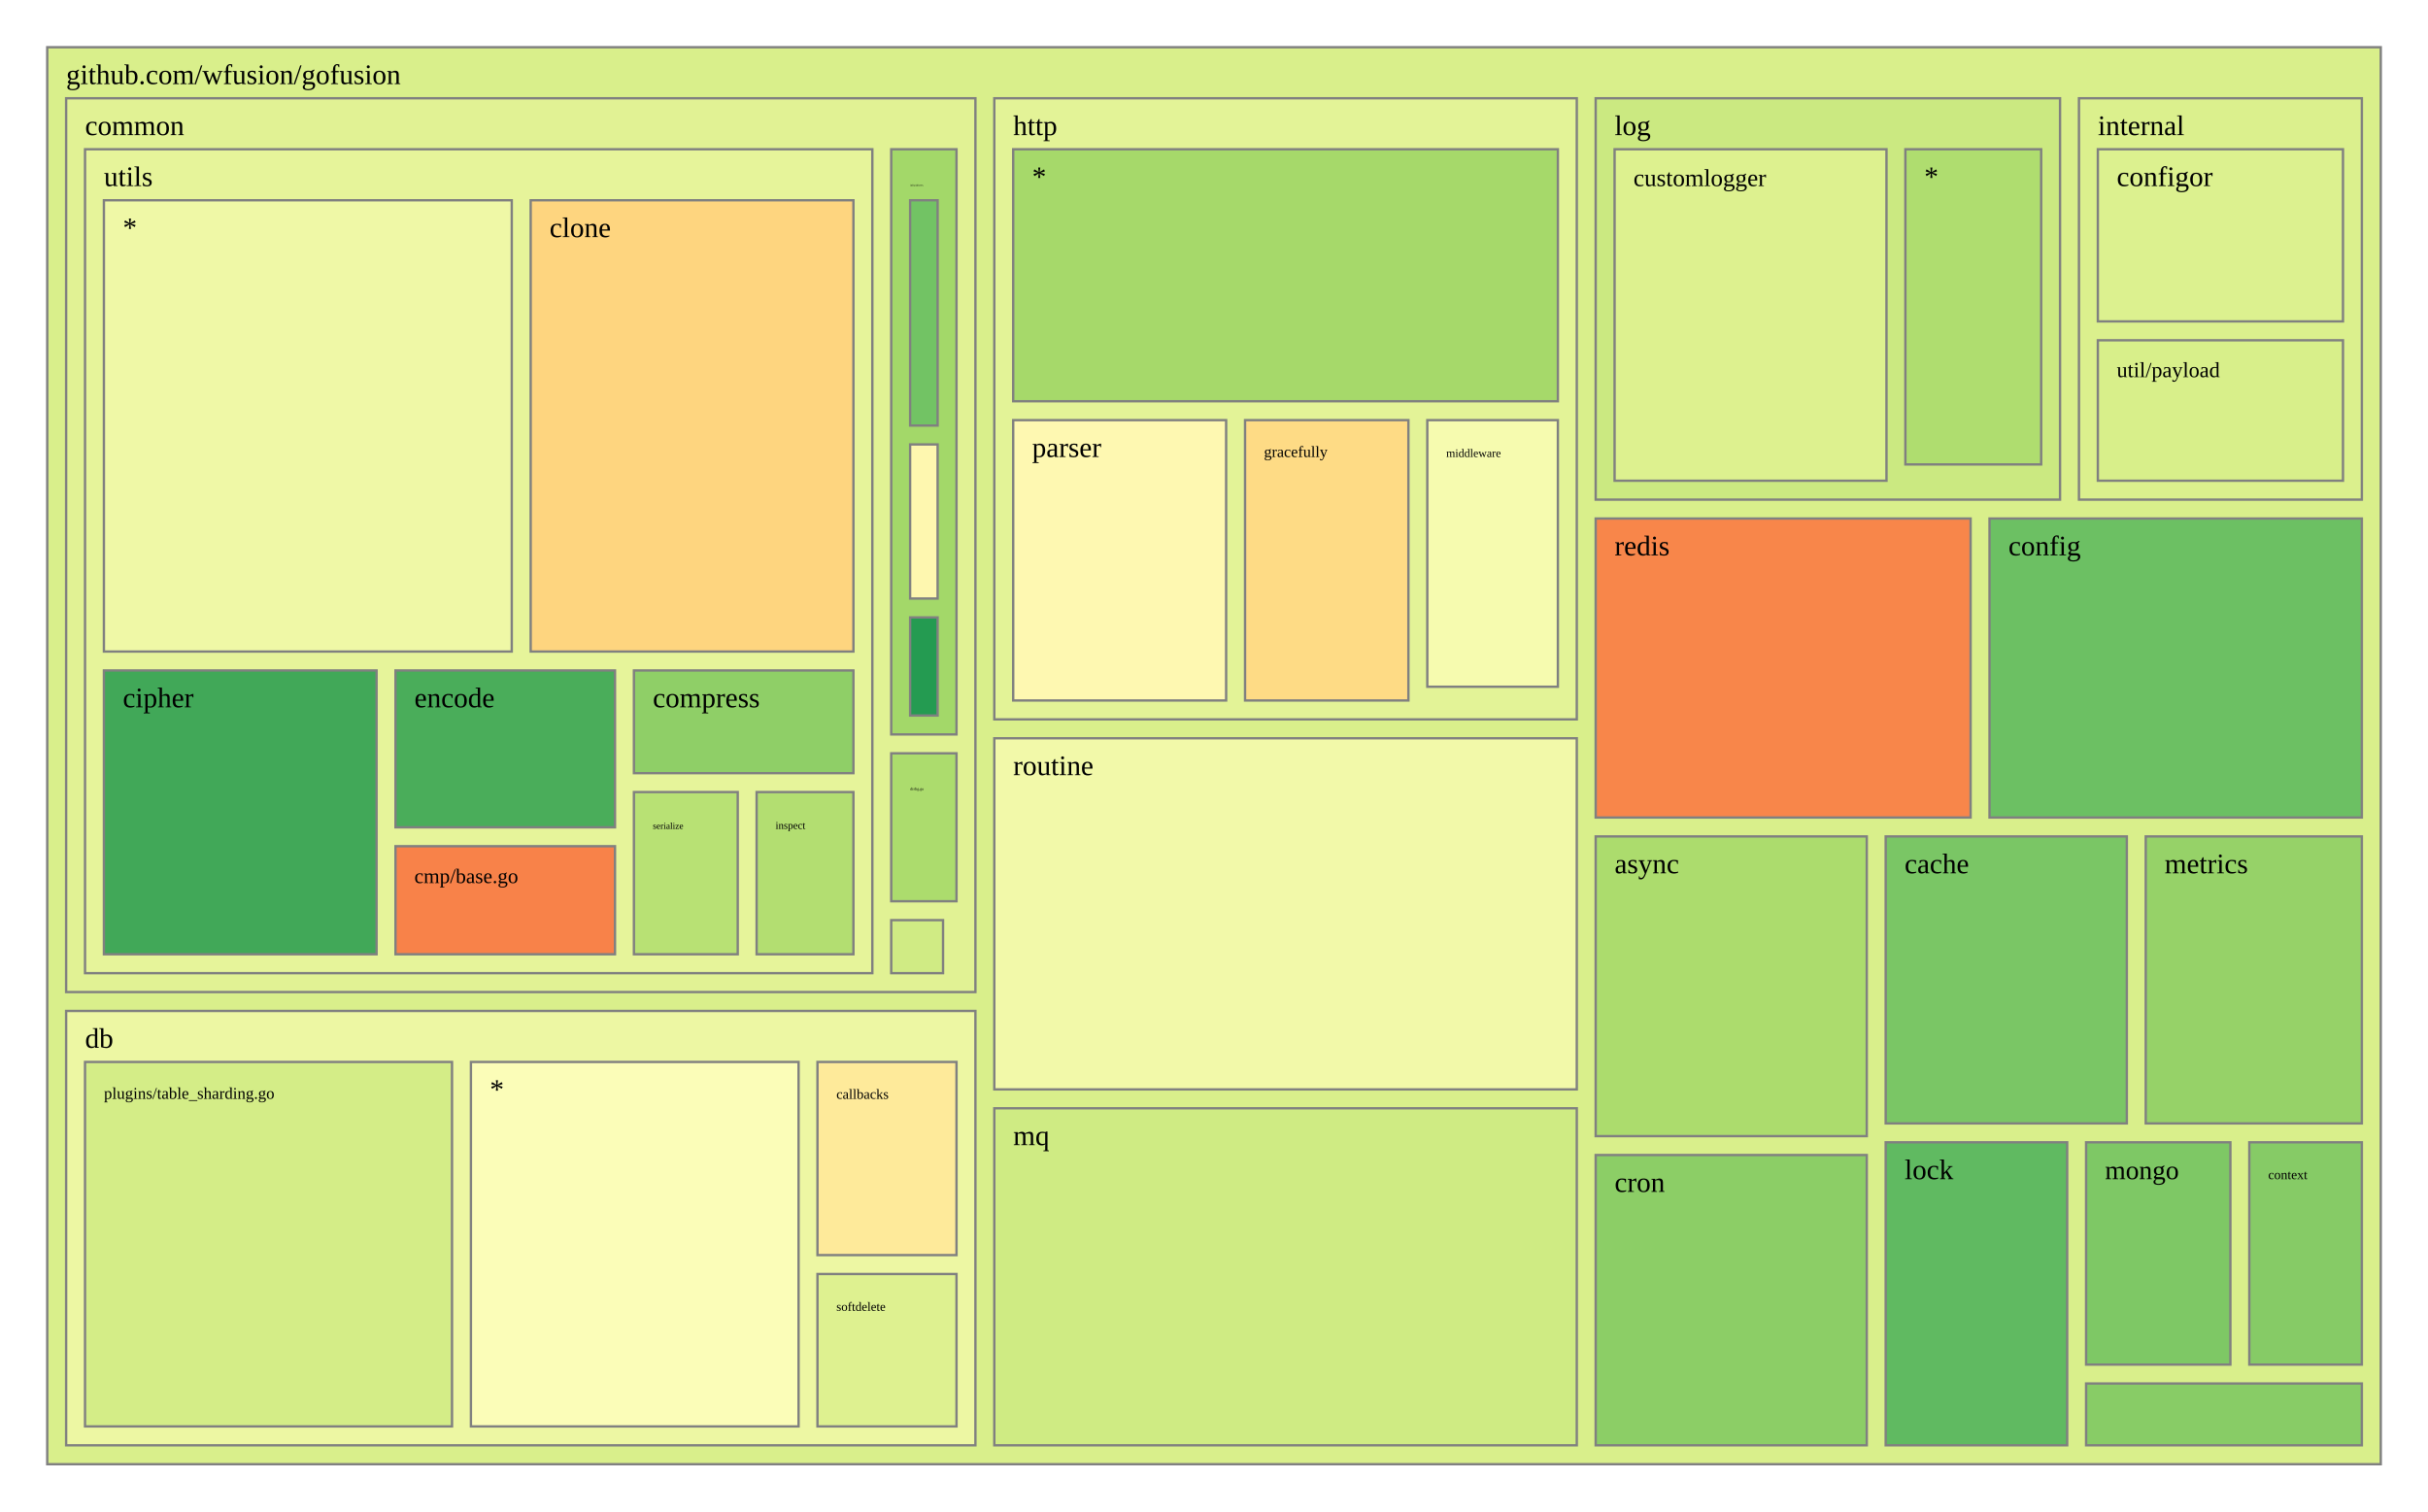
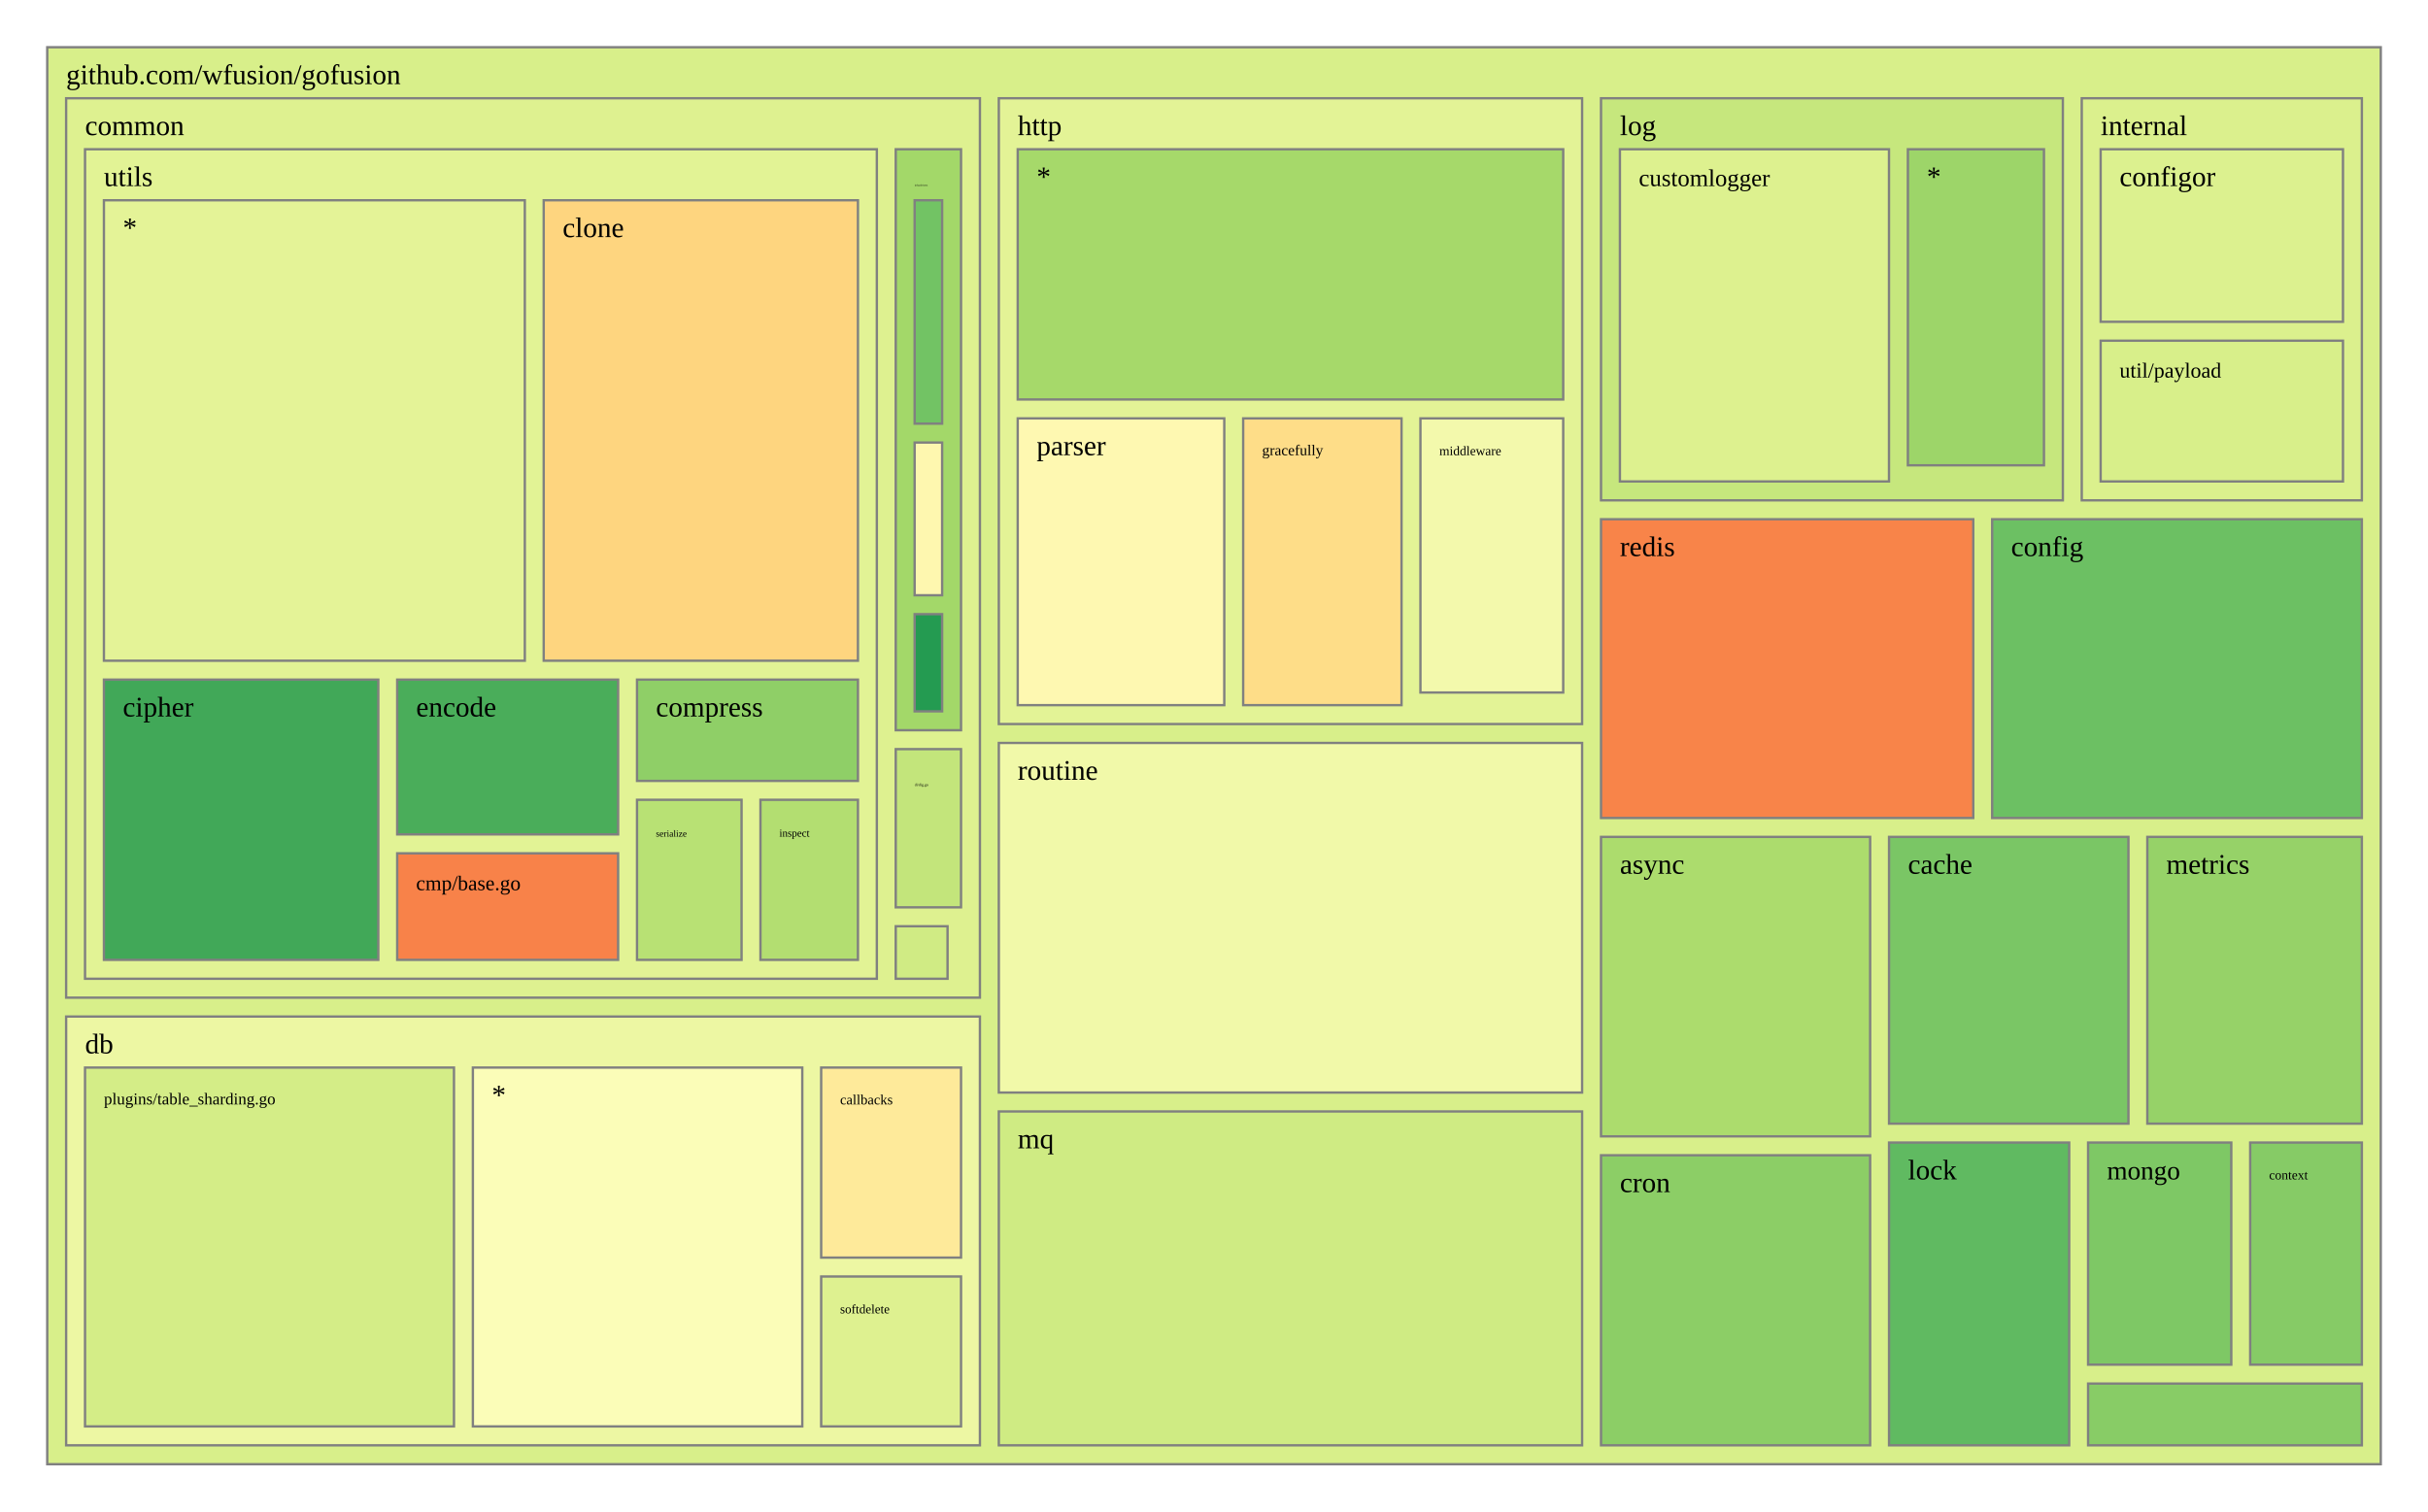
<svg xmlns="http://www.w3.org/2000/svg" viewBox="0 0 1028 640" style="background: white none repeat scroll 0% 0%;">
  <g>
-     <rect x="20" y="20" width="988" height="600" style="fill: rgba(217, 239, 139, 65535);opacity:1;fill-opacity:1;stroke:rgba(128,128,128,65535);stroke-width:1px;stroke-opacity:1;" />
+     <rect x="20" y="20" width="988" height="600" style="fill: rgba(216, 239, 138, 65535);opacity:1;fill-opacity:1;stroke:rgba(128,128,128,65535);stroke-width:1px;stroke-opacity:1;" />
    <text data-notex="1" text-anchor="start" transform="translate(28,35.6) scale(1)" style="font-family: Open Sans, verdana, arial, sans-serif !important; font-size: 12px; fill: rgb(0, 0, 0, 65535); fill-opacity: 1; white-space: pre;" data-math="N">github.com/wfusion/gofusion</text>
  </g>
  <g>
-     <rect x="675.6" y="354.169" width="114.783" height="126.911" style="fill: rgba(172, 220, 109, 65535);opacity:1;fill-opacity:1;stroke:rgba(128,128,128,65535);stroke-width:1px;stroke-opacity:1;" />
-     <text data-notex="1" text-anchor="start" transform="translate(683.5999,369.769) scale(1)" style="font-family: Open Sans, verdana, arial, sans-serif !important; font-size: 12px; fill: rgb(0, 0, 0, 65535); fill-opacity: 1; white-space: pre;" data-math="N">async</text>
+     <rect x="677.858" y="354.372" width="113.949" height="126.808" style="fill: rgba(172, 220, 109, 65535);opacity:1;fill-opacity:1;stroke:rgba(128,128,128,65535);stroke-width:1px;stroke-opacity:1;" />
+     <text data-notex="1" text-anchor="start" transform="translate(685.8576,369.9721) scale(1)" style="font-family: Open Sans, verdana, arial, sans-serif !important; font-size: 12px; fill: rgb(0, 0, 0, 65535); fill-opacity: 1; white-space: pre;" data-math="N">async</text>
  </g>
  <g>
-     <rect x="798.383" y="354.169" width="102.106" height="121.525" style="fill: rgba(122, 198, 101, 65535);opacity:1;fill-opacity:1;stroke:rgba(128,128,128,65535);stroke-width:1px;stroke-opacity:1;" />
-     <text data-notex="1" text-anchor="start" transform="translate(806.3833,369.769) scale(1)" style="font-family: Open Sans, verdana, arial, sans-serif !important; font-size: 12px; fill: rgb(0, 0, 0, 65535); fill-opacity: 1; white-space: pre;" data-math="N">cache</text>
+     <rect x="799.807" y="354.372" width="101.358" height="121.426" style="fill: rgba(122, 198, 101, 65535);opacity:1;fill-opacity:1;stroke:rgba(128,128,128,65535);stroke-width:1px;stroke-opacity:1;" />
+     <text data-notex="1" text-anchor="start" transform="translate(807.807,369.9721) scale(1)" style="font-family: Open Sans, verdana, arial, sans-serif !important; font-size: 12px; fill: rgb(0, 0, 0, 65535); fill-opacity: 1; white-space: pre;" data-math="N">cache</text>
  </g>
  <g>
-     <rect x="28" y="41.6" width="384.983" height="378.473" style="fill: rgba(225, 242, 148, 65535);opacity:1;fill-opacity:1;stroke:rgba(128,128,128,65535);stroke-width:1px;stroke-opacity:1;" />
+     <rect x="28" y="41.6" width="386.893" height="380.843" style="fill: rgba(222, 241, 144, 65535);opacity:1;fill-opacity:1;stroke:rgba(128,128,128,65535);stroke-width:1px;stroke-opacity:1;" />
    <text data-notex="1" text-anchor="start" transform="translate(36,57.2) scale(1)" style="font-family: Open Sans, verdana, arial, sans-serif !important; font-size: 12px; fill: rgb(0, 0, 0, 65535); fill-opacity: 1; white-space: pre;" data-math="N">common</text>
  </g>
  <g>
-     <rect x="842.346" y="219.558" width="157.654" height="126.611" style="fill: rgba(108, 192, 99, 65535);opacity:1;fill-opacity:1;stroke:rgba(128,128,128,65535);stroke-width:1px;stroke-opacity:1;" />
-     <text data-notex="1" text-anchor="start" transform="translate(850.346,235.1579) scale(1)" style="font-family: Open Sans, verdana, arial, sans-serif !important; font-size: 12px; fill: rgb(0, 0, 0, 65535); fill-opacity: 1; white-space: pre;" data-math="N">config</text>
+     <rect x="843.471" y="219.864" width="156.529" height="126.508" style="fill: rgba(108, 192, 99, 65535);opacity:1;fill-opacity:1;stroke:rgba(128,128,128,65535);stroke-width:1px;stroke-opacity:1;" />
+     <text data-notex="1" text-anchor="start" transform="translate(851.4712,235.4639) scale(1)" style="font-family: Open Sans, verdana, arial, sans-serif !important; font-size: 12px; fill: rgb(0, 0, 0, 65535); fill-opacity: 1; white-space: pre;" data-math="N">config</text>
  </g>
  <g>
-     <rect x="952.336" y="483.694" width="47.664" height="94.131" style="fill: rgba(134, 203, 102, 65535);opacity:1;fill-opacity:1;stroke:rgba(128,128,128,65535);stroke-width:1px;stroke-opacity:1;" />
-     <text data-notex="1" text-anchor="start" transform="translate(960.3364,499.2944) scale(0.471185)" style="font-family: Open Sans, verdana, arial, sans-serif !important; font-size: 12px; fill: rgb(0, 0, 0, 65535); fill-opacity: 1; white-space: pre;" data-math="N">context</text>
+     <rect x="952.714" y="483.799" width="47.286" height="94.053" style="fill: rgba(134, 203, 102, 65535);opacity:1;fill-opacity:1;stroke:rgba(128,128,128,65535);stroke-width:1px;stroke-opacity:1;" />
+     <text data-notex="1" text-anchor="start" transform="translate(960.7144,499.3985) scale(0.465559)" style="font-family: Open Sans, verdana, arial, sans-serif !important; font-size: 12px; fill: rgb(0, 0, 0, 65535); fill-opacity: 1; white-space: pre;" data-math="N">context</text>
  </g>
  <g>
-     <rect x="675.6" y="489.08" width="114.783" height="122.92" style="fill: rgba(140, 206, 102, 65535);opacity:1;fill-opacity:1;stroke:rgba(128,128,128,65535);stroke-width:1px;stroke-opacity:1;" />
-     <text data-notex="1" text-anchor="start" transform="translate(683.5999,504.6802) scale(1)" style="font-family: Open Sans, verdana, arial, sans-serif !important; font-size: 12px; fill: rgb(0, 0, 0, 65535); fill-opacity: 1; white-space: pre;" data-math="N">cron</text>
+     <rect x="677.858" y="489.18" width="113.949" height="122.82" style="fill: rgba(140, 206, 102, 65535);opacity:1;fill-opacity:1;stroke:rgba(128,128,128,65535);stroke-width:1px;stroke-opacity:1;" />
+     <text data-notex="1" text-anchor="start" transform="translate(685.8576,504.7802) scale(1)" style="font-family: Open Sans, verdana, arial, sans-serif !important; font-size: 12px; fill: rgb(0, 0, 0, 65535); fill-opacity: 1; white-space: pre;" data-math="N">cron</text>
  </g>
  <g>
-     <rect x="28" y="428.073" width="384.983" height="183.927" style="fill: rgba(237, 247, 163, 65535);opacity:1;fill-opacity:1;stroke:rgba(128,128,128,65535);stroke-width:1px;stroke-opacity:1;" />
-     <text data-notex="1" text-anchor="start" transform="translate(36,443.673) scale(1)" style="font-family: Open Sans, verdana, arial, sans-serif !important; font-size: 12px; fill: rgb(0, 0, 0, 65535); fill-opacity: 1; white-space: pre;" data-math="N">db</text>
+     <rect x="28" y="430.443" width="386.893" height="181.557" style="fill: rgba(237, 247, 163, 65535);opacity:1;fill-opacity:1;stroke:rgba(128,128,128,65535);stroke-width:1px;stroke-opacity:1;" />
+     <text data-notex="1" text-anchor="start" transform="translate(36,446.0434) scale(1)" style="font-family: Open Sans, verdana, arial, sans-serif !important; font-size: 12px; fill: rgb(0, 0, 0, 65535); fill-opacity: 1; white-space: pre;" data-math="N">db</text>
  </g>
  <g>
-     <rect x="420.983" y="41.6" width="246.617" height="263.011" style="fill: rgba(227, 243, 151, 65535);opacity:1;fill-opacity:1;stroke:rgba(128,128,128,65535);stroke-width:1px;stroke-opacity:1;" />
-     <text data-notex="1" text-anchor="start" transform="translate(428.9829,57.2) scale(1)" style="font-family: Open Sans, verdana, arial, sans-serif !important; font-size: 12px; fill: rgb(0, 0, 0, 65535); fill-opacity: 1; white-space: pre;" data-math="N">http</text>
+     <rect x="422.893" y="41.6" width="246.965" height="264.985" style="fill: rgba(227, 243, 150, 65535);opacity:1;fill-opacity:1;stroke:rgba(128,128,128,65535);stroke-width:1px;stroke-opacity:1;" />
+     <text data-notex="1" text-anchor="start" transform="translate(430.8927,57.2) scale(1)" style="font-family: Open Sans, verdana, arial, sans-serif !important; font-size: 12px; fill: rgb(0, 0, 0, 65535); fill-opacity: 1; white-space: pre;" data-math="N">http</text>
  </g>
  <g>
-     <rect x="883.237" y="585.825" width="116.763" height="26.175" style="fill: rgba(136, 204, 102, 65535);opacity:1;fill-opacity:1;stroke:rgba(128,128,128,65535);stroke-width:1px;stroke-opacity:1;" />
+     <rect x="884.084" y="585.852" width="115.916" height="26.148" style="fill: rgba(136, 204, 102, 65535);opacity:1;fill-opacity:1;stroke:rgba(128,128,128,65535);stroke-width:1px;stroke-opacity:1;" />
  </g>
  <g>
-     <rect x="880.217" y="41.6" width="119.783" height="169.958" style="fill: rgba(219, 240, 141, 65535);opacity:1;fill-opacity:1;stroke:rgba(128,128,128,65535);stroke-width:1px;stroke-opacity:1;" />
-     <text data-notex="1" text-anchor="start" transform="translate(888.2173,57.2) scale(1)" style="font-family: Open Sans, verdana, arial, sans-serif !important; font-size: 12px; fill: rgb(0, 0, 0, 65535); fill-opacity: 1; white-space: pre;" data-math="N">internal</text>
+     <rect x="881.4" y="41.6" width="118.6" height="170.264" style="fill: rgba(219, 240, 141, 65535);opacity:1;fill-opacity:1;stroke:rgba(128,128,128,65535);stroke-width:1px;stroke-opacity:1;" />
+     <text data-notex="1" text-anchor="start" transform="translate(889.3999,57.2) scale(1)" style="font-family: Open Sans, verdana, arial, sans-serif !important; font-size: 12px; fill: rgb(0, 0, 0, 65535); fill-opacity: 1; white-space: pre;" data-math="N">internal</text>
  </g>
  <g>
-     <rect x="798.383" y="483.694" width="76.853" height="128.306" style="fill: rgba(96, 186, 97, 65535);opacity:1;fill-opacity:1;stroke:rgba(128,128,128,65535);stroke-width:1px;stroke-opacity:1;" />
-     <text data-notex="1" text-anchor="start" transform="translate(806.3833,499.2944) scale(1)" style="font-family: Open Sans, verdana, arial, sans-serif !important; font-size: 12px; fill: rgb(0, 0, 0, 65535); fill-opacity: 1; white-space: pre;" data-math="N">lock</text>
+     <rect x="799.807" y="483.799" width="76.277" height="128.201" style="fill: rgba(96, 186, 97, 65535);opacity:1;fill-opacity:1;stroke:rgba(128,128,128,65535);stroke-width:1px;stroke-opacity:1;" />
+     <text data-notex="1" text-anchor="start" transform="translate(807.807,499.3985) scale(1)" style="font-family: Open Sans, verdana, arial, sans-serif !important; font-size: 12px; fill: rgb(0, 0, 0, 65535); fill-opacity: 1; white-space: pre;" data-math="N">lock</text>
  </g>
  <g>
-     <rect x="675.6" y="41.6" width="196.617" height="169.958" style="fill: rgba(203, 233, 129, 65535);opacity:1;fill-opacity:1;stroke:rgba(128,128,128,65535);stroke-width:1px;stroke-opacity:1;" />
-     <text data-notex="1" text-anchor="start" transform="translate(683.5999,57.2) scale(1)" style="font-family: Open Sans, verdana, arial, sans-serif !important; font-size: 12px; fill: rgb(0, 0, 0, 65535); fill-opacity: 1; white-space: pre;" data-math="N">log</text>
+     <rect x="677.858" y="41.6" width="195.542" height="170.264" style="fill: rgba(198, 231, 125, 65535);opacity:1;fill-opacity:1;stroke:rgba(128,128,128,65535);stroke-width:1px;stroke-opacity:1;" />
+     <text data-notex="1" text-anchor="start" transform="translate(685.8576,57.2) scale(1)" style="font-family: Open Sans, verdana, arial, sans-serif !important; font-size: 12px; fill: rgb(0, 0, 0, 65535); fill-opacity: 1; white-space: pre;" data-math="N">log</text>
  </g>
  <g>
-     <rect x="908.489" y="354.169" width="91.511" height="121.525" style="fill: rgba(150, 210, 104, 65535);opacity:1;fill-opacity:1;stroke:rgba(128,128,128,65535);stroke-width:1px;stroke-opacity:1;" />
-     <text data-notex="1" text-anchor="start" transform="translate(916.4888,369.769) scale(1)" style="font-family: Open Sans, verdana, arial, sans-serif !important; font-size: 12px; fill: rgb(0, 0, 0, 65535); fill-opacity: 1; white-space: pre;" data-math="N">metrics</text>
+     <rect x="909.165" y="354.372" width="90.835" height="121.426" style="fill: rgba(150, 210, 104, 65535);opacity:1;fill-opacity:1;stroke:rgba(128,128,128,65535);stroke-width:1px;stroke-opacity:1;" />
+     <text data-notex="1" text-anchor="start" transform="translate(917.1647,369.9721) scale(1)" style="font-family: Open Sans, verdana, arial, sans-serif !important; font-size: 12px; fill: rgb(0, 0, 0, 65535); fill-opacity: 1; white-space: pre;" data-math="N">metrics</text>
  </g>
  <g>
-     <rect x="883.237" y="483.694" width="61.1" height="94.131" style="fill: rgba(126, 200, 101, 65535);opacity:1;fill-opacity:1;stroke:rgba(128,128,128,65535);stroke-width:1px;stroke-opacity:1;" />
-     <text data-notex="1" text-anchor="start" transform="translate(891.2367,499.2944) scale(0.939577)" style="font-family: Open Sans, verdana, arial, sans-serif !important; font-size: 12px; fill: rgb(0, 0, 0, 65535); fill-opacity: 1; white-space: pre;" data-math="N">mongo</text>
+     <rect x="884.084" y="483.799" width="60.63" height="94.053" style="fill: rgba(126, 200, 101, 65535);opacity:1;fill-opacity:1;stroke:rgba(128,128,128,65535);stroke-width:1px;stroke-opacity:1;" />
+     <text data-notex="1" text-anchor="start" transform="translate(892.0841,499.3985) scale(0.929799)" style="font-family: Open Sans, verdana, arial, sans-serif !important; font-size: 12px; fill: rgb(0, 0, 0, 65535); fill-opacity: 1; white-space: pre;" data-math="N">mongo</text>
  </g>
  <g>
-     <rect x="420.983" y="469.289" width="246.617" height="142.711" style="fill: rgba(207, 235, 131, 65535);opacity:1;fill-opacity:1;stroke:rgba(128,128,128,65535);stroke-width:1px;stroke-opacity:1;" />
-     <text data-notex="1" text-anchor="start" transform="translate(428.9829,484.8888) scale(1)" style="font-family: Open Sans, verdana, arial, sans-serif !important; font-size: 12px; fill: rgb(0, 0, 0, 65535); fill-opacity: 1; white-space: pre;" data-math="N">mq</text>
+     <rect x="422.893" y="470.631" width="246.965" height="141.369" style="fill: rgba(207, 235, 131, 65535);opacity:1;fill-opacity:1;stroke:rgba(128,128,128,65535);stroke-width:1px;stroke-opacity:1;" />
+     <text data-notex="1" text-anchor="start" transform="translate(430.8927,486.2309) scale(1)" style="font-family: Open Sans, verdana, arial, sans-serif !important; font-size: 12px; fill: rgb(0, 0, 0, 65535); fill-opacity: 1; white-space: pre;" data-math="N">mq</text>
  </g>
  <g>
-     <rect x="675.6" y="219.558" width="158.746" height="126.611" style="fill: rgba(248, 134, 74, 65535);opacity:1;fill-opacity:1;stroke:rgba(128,128,128,65535);stroke-width:1px;stroke-opacity:1;" />
-     <text data-notex="1" text-anchor="start" transform="translate(683.5999,235.1579) scale(1)" style="font-family: Open Sans, verdana, arial, sans-serif !important; font-size: 12px; fill: rgb(0, 0, 0, 65535); fill-opacity: 1; white-space: pre;" data-math="N">redis</text>
+     <rect x="677.858" y="219.864" width="157.614" height="126.508" style="fill: rgba(248, 132, 73, 65535);opacity:1;fill-opacity:1;stroke:rgba(128,128,128,65535);stroke-width:1px;stroke-opacity:1;" />
+     <text data-notex="1" text-anchor="start" transform="translate(685.8576,235.4639) scale(1)" style="font-family: Open Sans, verdana, arial, sans-serif !important; font-size: 12px; fill: rgb(0, 0, 0, 65535); fill-opacity: 1; white-space: pre;" data-math="N">redis</text>
  </g>
  <g>
-     <rect x="420.983" y="312.611" width="246.617" height="148.678" style="fill: rgba(242, 249, 169, 65535);opacity:1;fill-opacity:1;stroke:rgba(128,128,128,65535);stroke-width:1px;stroke-opacity:1;" />
-     <text data-notex="1" text-anchor="start" transform="translate(428.9829,328.2107) scale(1)" style="font-family: Open Sans, verdana, arial, sans-serif !important; font-size: 12px; fill: rgb(0, 0, 0, 65535); fill-opacity: 1; white-space: pre;" data-math="N">routine</text>
+     <rect x="422.893" y="314.585" width="246.965" height="148.046" style="fill: rgba(241, 249, 169, 65535);opacity:1;fill-opacity:1;stroke:rgba(128,128,128,65535);stroke-width:1px;stroke-opacity:1;" />
+     <text data-notex="1" text-anchor="start" transform="translate(430.8927,330.185) scale(1)" style="font-family: Open Sans, verdana, arial, sans-serif !important; font-size: 12px; fill: rgb(0, 0, 0, 65535); fill-opacity: 1; white-space: pre;" data-math="N">routine</text>
  </g>
  <g>
-     <rect x="377.34" y="318.979" width="27.642" height="62.644" style="fill: rgba(172, 220, 109, 65535);opacity:1;fill-opacity:1;stroke:rgba(128,128,128,65535);stroke-width:1px;stroke-opacity:1;" />
-     <text data-notex="1" text-anchor="start" transform="translate(385.3404,334.5793) scale(0.134751)" style="font-family: Open Sans, verdana, arial, sans-serif !important; font-size: 12px; fill: rgb(0, 0, 0, 65535); fill-opacity: 1; white-space: pre;" data-math="N">di/dig.go</text>
+     <rect x="379.248" y="317.211" width="27.645" height="66.994" style="fill: rgba(195, 229, 123, 65535);opacity:1;fill-opacity:1;stroke:rgba(128,128,128,65535);stroke-width:1px;stroke-opacity:1;" />
+     <text data-notex="1" text-anchor="start" transform="translate(387.2478,332.8105) scale(0.13478)" style="font-family: Open Sans, verdana, arial, sans-serif !important; font-size: 12px; fill: rgb(0, 0, 0, 65535); fill-opacity: 1; white-space: pre;" data-math="N">di/dig.go</text>
  </g>
  <g>
-     <rect x="377.34" y="389.623" width="21.94" height="22.45" style="fill: rgba(208, 235, 132, 65535);opacity:1;fill-opacity:1;stroke:rgba(128,128,128,65535);stroke-width:1px;stroke-opacity:1;" />
+     <rect x="379.248" y="392.204" width="21.942" height="22.239" style="fill: rgba(208, 235, 132, 65535);opacity:1;fill-opacity:1;stroke:rgba(128,128,128,65535);stroke-width:1px;stroke-opacity:1;" />
  </g>
  <g>
-     <rect x="377.34" y="63.2" width="27.642" height="247.779" style="fill: rgba(163, 216, 105, 65535);opacity:1;fill-opacity:1;stroke:rgba(128,128,128,65535);stroke-width:1px;stroke-opacity:1;" />
-     <text data-notex="1" text-anchor="start" transform="translate(385.3404,78.8) scale(0.093289)" style="font-family: Open Sans, verdana, arial, sans-serif !important; font-size: 12px; fill: rgb(0, 0, 0, 65535); fill-opacity: 1; white-space: pre;" data-math="N">infra/drivers</text>
+     <rect x="379.248" y="63.2" width="27.645" height="246.011" style="fill: rgba(163, 216, 105, 65535);opacity:1;fill-opacity:1;stroke:rgba(128,128,128,65535);stroke-width:1px;stroke-opacity:1;" />
+     <text data-notex="1" text-anchor="start" transform="translate(387.2478,78.8) scale(0.093309)" style="font-family: Open Sans, verdana, arial, sans-serif !important; font-size: 12px; fill: rgb(0, 0, 0, 65535); fill-opacity: 1; white-space: pre;" data-math="N">infra/drivers</text>
  </g>
  <g>
-     <rect x="36" y="63.2" width="333.34" height="348.873" style="fill: rgba(230, 244, 154, 65535);opacity:1;fill-opacity:1;stroke:rgba(128,128,128,65535);stroke-width:1px;stroke-opacity:1;" />
+     <rect x="36" y="63.2" width="335.248" height="351.243" style="fill: rgba(226, 243, 149, 65535);opacity:1;fill-opacity:1;stroke:rgba(128,128,128,65535);stroke-width:1px;stroke-opacity:1;" />
    <text data-notex="1" text-anchor="start" transform="translate(44,78.8) scale(1)" style="font-family: Open Sans, verdana, arial, sans-serif !important; font-size: 12px; fill: rgb(0, 0, 0, 65535); fill-opacity: 1; white-space: pre;" data-math="N">utils</text>
  </g>
  <g>
-     <rect x="346.111" y="449.673" width="58.872" height="81.785" style="fill: rgba(254, 234, 154, 65535);opacity:1;fill-opacity:1;stroke:rgba(128,128,128,65535);stroke-width:1px;stroke-opacity:1;" />
-     <text data-notex="1" text-anchor="start" transform="translate(354.1107,465.273) scale(0.496206)" style="font-family: Open Sans, verdana, arial, sans-serif !important; font-size: 12px; fill: rgb(0, 0, 0, 65535); fill-opacity: 1; white-space: pre;" data-math="N">callbacks</text>
+     <rect x="347.682" y="452.043" width="59.211" height="80.474" style="fill: rgba(254, 234, 154, 65535);opacity:1;fill-opacity:1;stroke:rgba(128,128,128,65535);stroke-width:1px;stroke-opacity:1;" />
+     <text data-notex="1" text-anchor="start" transform="translate(355.6817,467.6434) scale(0.500127)" style="font-family: Open Sans, verdana, arial, sans-serif !important; font-size: 12px; fill: rgb(0, 0, 0, 65535); fill-opacity: 1; white-space: pre;" data-math="N">callbacks</text>
  </g>
  <g>
-     <rect x="36" y="449.673" width="155.384" height="154.327" style="fill: rgba(212, 237, 135, 65535);opacity:1;fill-opacity:1;stroke:rgba(128,128,128,65535);stroke-width:1px;stroke-opacity:1;" />
-     <text data-notex="1" text-anchor="start" transform="translate(44,465.273) scale(0.580766)" style="font-family: Open Sans, verdana, arial, sans-serif !important; font-size: 12px; fill: rgb(0, 0, 0, 65535); fill-opacity: 1; white-space: pre;" data-math="N">plugins/table_sharding.go</text>
+     <rect x="36" y="452.043" width="156.211" height="151.957" style="fill: rgba(212, 237, 135, 65535);opacity:1;fill-opacity:1;stroke:rgba(128,128,128,65535);stroke-width:1px;stroke-opacity:1;" />
+     <text data-notex="1" text-anchor="start" transform="translate(44,467.6434) scale(0.584214)" style="font-family: Open Sans, verdana, arial, sans-serif !important; font-size: 12px; fill: rgb(0, 0, 0, 65535); fill-opacity: 1; white-space: pre;" data-math="N">plugins/table_sharding.go</text>
  </g>
  <g>
-     <rect x="346.111" y="539.458" width="58.872" height="64.542" style="fill: rgba(222, 241, 144, 65535);opacity:1;fill-opacity:1;stroke:rgba(128,128,128,65535);stroke-width:1px;stroke-opacity:1;" />
-     <text data-notex="1" text-anchor="start" transform="translate(354.1107,555.0582) scale(0.446585)" style="font-family: Open Sans, verdana, arial, sans-serif !important; font-size: 12px; fill: rgb(0, 0, 0, 65535); fill-opacity: 1; white-space: pre;" data-math="N">softdelete</text>
+     <rect x="347.682" y="540.518" width="59.211" height="63.482" style="fill: rgba(222, 241, 144, 65535);opacity:1;fill-opacity:1;stroke:rgba(128,128,128,65535);stroke-width:1px;stroke-opacity:1;" />
+     <text data-notex="1" text-anchor="start" transform="translate(355.6817,556.1176) scale(0.450115)" style="font-family: Open Sans, verdana, arial, sans-serif !important; font-size: 12px; fill: rgb(0, 0, 0, 65535); fill-opacity: 1; white-space: pre;" data-math="N">softdelete</text>
  </g>
  <g>
-     <rect x="199.384" y="449.673" width="138.727" height="154.327" style="fill: rgba(251, 253, 184, 65535);opacity:1;fill-opacity:1;stroke:rgba(128,128,128,65535);stroke-width:1px;stroke-opacity:1;" />
-     <text data-notex="1" text-anchor="start" transform="translate(207.3837,465.273) scale(1)" style="font-family: Open Sans, verdana, arial, sans-serif !important; font-size: 12px; fill: rgb(0, 0, 0, 65535); fill-opacity: 1; white-space: pre;" data-math="N">*</text>
+     <rect x="200.211" y="452.043" width="139.47" height="151.957" style="fill: rgba(251, 253, 184, 65535);opacity:1;fill-opacity:1;stroke:rgba(128,128,128,65535);stroke-width:1px;stroke-opacity:1;" />
+     <text data-notex="1" text-anchor="start" transform="translate(208.2115,467.6434) scale(1)" style="font-family: Open Sans, verdana, arial, sans-serif !important; font-size: 12px; fill: rgb(0, 0, 0, 65535); fill-opacity: 1; white-space: pre;" data-math="N">*</text>
  </g>
  <g>
-     <rect x="527.142" y="177.904" width="69.171" height="118.706" style="fill: rgba(254, 219, 133, 65535);opacity:1;fill-opacity:1;stroke:rgba(128,128,128,65535);stroke-width:1px;stroke-opacity:1;" />
-     <text data-notex="1" text-anchor="start" transform="translate(535.142,193.5044) scale(0.553866)" style="font-family: Open Sans, verdana, arial, sans-serif !important; font-size: 12px; fill: rgb(0, 0, 0, 65535); fill-opacity: 1; white-space: pre;" data-math="N">gracefully</text>
+     <rect x="526.353" y="177.154" width="67.049" height="121.431" style="fill: rgba(254, 221, 136, 65535);opacity:1;fill-opacity:1;stroke:rgba(128,128,128,65535);stroke-width:1px;stroke-opacity:1;" />
+     <text data-notex="1" text-anchor="start" transform="translate(534.3531,192.7538) scale(0.531765)" style="font-family: Open Sans, verdana, arial, sans-serif !important; font-size: 12px; fill: rgb(0, 0, 0, 65535); fill-opacity: 1; white-space: pre;" data-math="N">gracefully</text>
  </g>
  <g>
-     <rect x="604.313" y="177.904" width="55.287" height="112.888" style="fill: rgba(246, 251, 175, 65535);opacity:1;fill-opacity:1;stroke:rgba(128,128,128,65535);stroke-width:1px;stroke-opacity:1;" />
-     <text data-notex="1" text-anchor="start" transform="translate(612.3131,193.5044) scale(0.409237)" style="font-family: Open Sans, verdana, arial, sans-serif !important; font-size: 12px; fill: rgb(0, 0, 0, 65535); fill-opacity: 1; white-space: pre;" data-math="N">middleware</text>
+     <rect x="601.402" y="177.154" width="60.455" height="116.088" style="fill: rgba(243, 249, 172, 65535);opacity:1;fill-opacity:1;stroke:rgba(128,128,128,65535);stroke-width:1px;stroke-opacity:1;" />
+     <text data-notex="1" text-anchor="start" transform="translate(609.4025,192.7538) scale(0.463074)" style="font-family: Open Sans, verdana, arial, sans-serif !important; font-size: 12px; fill: rgb(0, 0, 0, 65535); fill-opacity: 1; white-space: pre;" data-math="N">middleware</text>
  </g>
  <g>
-     <rect x="428.983" y="177.904" width="90.159" height="118.706" style="fill: rgba(254, 248, 177, 65535);opacity:1;fill-opacity:1;stroke:rgba(128,128,128,65535);stroke-width:1px;stroke-opacity:1;" />
-     <text data-notex="1" text-anchor="start" transform="translate(436.9829,193.5044) scale(1)" style="font-family: Open Sans, verdana, arial, sans-serif !important; font-size: 12px; fill: rgb(0, 0, 0, 65535); fill-opacity: 1; white-space: pre;" data-math="N">parser</text>
+     <rect x="430.893" y="177.154" width="87.46" height="121.431" style="fill: rgba(254, 248, 177, 65535);opacity:1;fill-opacity:1;stroke:rgba(128,128,128,65535);stroke-width:1px;stroke-opacity:1;" />
+     <text data-notex="1" text-anchor="start" transform="translate(438.8927,192.7538) scale(1)" style="font-family: Open Sans, verdana, arial, sans-serif !important; font-size: 12px; fill: rgb(0, 0, 0, 65535); fill-opacity: 1; white-space: pre;" data-math="N">parser</text>
  </g>
  <g>
-     <rect x="428.983" y="63.2" width="230.617" height="106.704" style="fill: rgba(166, 217, 106, 65535);opacity:1;fill-opacity:1;stroke:rgba(128,128,128,65535);stroke-width:1px;stroke-opacity:1;" />
-     <text data-notex="1" text-anchor="start" transform="translate(436.9829,78.8) scale(1)" style="font-family: Open Sans, verdana, arial, sans-serif !important; font-size: 12px; fill: rgb(0, 0, 0, 65535); fill-opacity: 1; white-space: pre;" data-math="N">*</text>
+     <rect x="430.893" y="63.2" width="230.965" height="105.954" style="fill: rgba(166, 217, 106, 65535);opacity:1;fill-opacity:1;stroke:rgba(128,128,128,65535);stroke-width:1px;stroke-opacity:1;" />
+     <text data-notex="1" text-anchor="start" transform="translate(438.8927,78.8) scale(1)" style="font-family: Open Sans, verdana, arial, sans-serif !important; font-size: 12px; fill: rgb(0, 0, 0, 65535); fill-opacity: 1; white-space: pre;" data-math="N">*</text>
  </g>
  <g>
-     <rect x="888.217" y="63.2" width="103.783" height="72.893" style="fill: rgba(220, 241, 143, 65535);opacity:1;fill-opacity:1;stroke:rgba(128,128,128,65535);stroke-width:1px;stroke-opacity:1;" />
-     <text data-notex="1" text-anchor="start" transform="translate(896.2173,78.8) scale(1)" style="font-family: Open Sans, verdana, arial, sans-serif !important; font-size: 12px; fill: rgb(0, 0, 0, 65535); fill-opacity: 1; white-space: pre;" data-math="N">configor</text>
+     <rect x="889.4" y="63.2" width="102.6" height="73.06" style="fill: rgba(220, 241, 143, 65535);opacity:1;fill-opacity:1;stroke:rgba(128,128,128,65535);stroke-width:1px;stroke-opacity:1;" />
+     <text data-notex="1" text-anchor="start" transform="translate(897.3999,78.8) scale(1)" style="font-family: Open Sans, verdana, arial, sans-serif !important; font-size: 12px; fill: rgb(0, 0, 0, 65535); fill-opacity: 1; white-space: pre;" data-math="N">configor</text>
  </g>
  <g>
-     <rect x="888.217" y="144.093" width="103.783" height="59.464" style="fill: rgba(216, 239, 138, 65535);opacity:1;fill-opacity:1;stroke:rgba(128,128,128,65535);stroke-width:1px;stroke-opacity:1;" />
-     <text data-notex="1" text-anchor="start" transform="translate(896.2173,159.6934) scale(0.762002)" style="font-family: Open Sans, verdana, arial, sans-serif !important; font-size: 12px; fill: rgb(0, 0, 0, 65535); fill-opacity: 1; white-space: pre;" data-math="N">util/payload</text>
+     <rect x="889.4" y="144.26" width="102.6" height="59.604" style="fill: rgba(216, 239, 138, 65535);opacity:1;fill-opacity:1;stroke:rgba(128,128,128,65535);stroke-width:1px;stroke-opacity:1;" />
+     <text data-notex="1" text-anchor="start" transform="translate(897.3999,159.8603) scale(0.751737)" style="font-family: Open Sans, verdana, arial, sans-serif !important; font-size: 12px; fill: rgb(0, 0, 0, 65535); fill-opacity: 1; white-space: pre;" data-math="N">util/payload</text>
  </g>
  <g>
-     <rect x="683.6" y="63.2" width="115.122" height="140.358" style="fill: rgba(221, 241, 143, 65535);opacity:1;fill-opacity:1;stroke:rgba(128,128,128,65535);stroke-width:1px;stroke-opacity:1;" />
-     <text data-notex="1" text-anchor="start" transform="translate(691.5999,78.8) scale(0.860432)" style="font-family: Open Sans, verdana, arial, sans-serif !important; font-size: 12px; fill: rgb(0, 0, 0, 65535); fill-opacity: 1; white-space: pre;" data-math="N">customlogger</text>
+     <rect x="685.858" y="63.2" width="113.928" height="140.664" style="fill: rgba(221, 241, 143, 65535);opacity:1;fill-opacity:1;stroke:rgba(128,128,128,65535);stroke-width:1px;stroke-opacity:1;" />
+     <text data-notex="1" text-anchor="start" transform="translate(693.8576,78.8) scale(0.850067)" style="font-family: Open Sans, verdana, arial, sans-serif !important; font-size: 12px; fill: rgb(0, 0, 0, 65535); fill-opacity: 1; white-space: pre;" data-math="N">customlogger</text>
  </g>
  <g>
-     <rect x="806.722" y="63.2" width="57.496" height="133.458" style="fill: rgba(175, 221, 111, 65535);opacity:1;fill-opacity:1;stroke:rgba(128,128,128,65535);stroke-width:1px;stroke-opacity:1;" />
-     <text data-notex="1" text-anchor="start" transform="translate(814.7216,78.8) scale(1)" style="font-family: Open Sans, verdana, arial, sans-serif !important; font-size: 12px; fill: rgb(0, 0, 0, 65535); fill-opacity: 1; white-space: pre;" data-math="N">*</text>
+     <rect x="807.785" y="63.2" width="57.615" height="133.829" style="fill: rgba(157, 213, 105, 65535);opacity:1;fill-opacity:1;stroke:rgba(128,128,128,65535);stroke-width:1px;stroke-opacity:1;" />
+     <text data-notex="1" text-anchor="start" transform="translate(815.7852,78.8) scale(1)" style="font-family: Open Sans, verdana, arial, sans-serif !important; font-size: 12px; fill: rgb(0, 0, 0, 65535); fill-opacity: 1; white-space: pre;" data-math="N">*</text>
  </g>
  <g>
-     <rect x="385.34" y="261.435" width="11.642" height="41.544" style="fill: rgba(36, 155, 81, 65535);opacity:1;fill-opacity:1;stroke:rgba(128,128,128,65535);stroke-width:1px;stroke-opacity:1;" />
+     <rect x="387.248" y="260.054" width="11.645" height="41.157" style="fill: rgba(36, 155, 81, 65535);opacity:1;fill-opacity:1;stroke:rgba(128,128,128,65535);stroke-width:1px;stroke-opacity:1;" />
  </g>
  <g>
-     <rect x="385.34" y="84.8" width="11.642" height="95.396" style="fill: rgba(114, 195, 100, 65535);opacity:1;fill-opacity:1;stroke:rgba(128,128,128,65535);stroke-width:1px;stroke-opacity:1;" />
+     <rect x="387.248" y="84.8" width="11.645" height="94.588" style="fill: rgba(114, 195, 100, 65535);opacity:1;fill-opacity:1;stroke:rgba(128,128,128,65535);stroke-width:1px;stroke-opacity:1;" />
  </g>
  <g>
-     <rect x="385.34" y="188.196" width="11.642" height="65.239" style="fill: rgba(254, 247, 175, 65535);opacity:1;fill-opacity:1;stroke:rgba(128,128,128,65535);stroke-width:1px;stroke-opacity:1;" />
+     <rect x="387.248" y="187.388" width="11.645" height="64.666" style="fill: rgba(254, 247, 175, 65535);opacity:1;fill-opacity:1;stroke:rgba(128,128,128,65535);stroke-width:1px;stroke-opacity:1;" />
  </g>
  <g>
-     <rect x="44" y="283.893" width="115.446" height="120.18" style="fill: rgba(65, 168, 88, 65535);opacity:1;fill-opacity:1;stroke:rgba(128,128,128,65535);stroke-width:1px;stroke-opacity:1;" />
-     <text data-notex="1" text-anchor="start" transform="translate(52,299.493) scale(1)" style="font-family: Open Sans, verdana, arial, sans-serif !important; font-size: 12px; fill: rgb(0, 0, 0, 65535); fill-opacity: 1; white-space: pre;" data-math="N">cipher</text>
+     <rect x="44" y="287.773" width="116.17" height="118.671" style="fill: rgba(65, 168, 88, 65535);opacity:1;fill-opacity:1;stroke:rgba(128,128,128,65535);stroke-width:1px;stroke-opacity:1;" />
+     <text data-notex="1" text-anchor="start" transform="translate(52,303.3728) scale(1)" style="font-family: Open Sans, verdana, arial, sans-serif !important; font-size: 12px; fill: rgb(0, 0, 0, 65535); fill-opacity: 1; white-space: pre;" data-math="N">cipher</text>
  </g>
  <g>
-     <rect x="224.681" y="84.8" width="136.659" height="191.093" style="fill: rgba(254, 213, 127, 65535);opacity:1;fill-opacity:1;stroke:rgba(128,128,128,65535);stroke-width:1px;stroke-opacity:1;" />
-     <text data-notex="1" text-anchor="start" transform="translate(232.6811,100.4) scale(1)" style="font-family: Open Sans, verdana, arial, sans-serif !important; font-size: 12px; fill: rgb(0, 0, 0, 65535); fill-opacity: 1; white-space: pre;" data-math="N">clone</text>
+     <rect x="230.202" y="84.8" width="133.045" height="194.973" style="fill: rgba(254, 213, 127, 65535);opacity:1;fill-opacity:1;stroke:rgba(128,128,128,65535);stroke-width:1px;stroke-opacity:1;" />
+     <text data-notex="1" text-anchor="start" transform="translate(238.2023,100.4) scale(1)" style="font-family: Open Sans, verdana, arial, sans-serif !important; font-size: 12px; fill: rgb(0, 0, 0, 65535); fill-opacity: 1; white-space: pre;" data-math="N">clone</text>
  </g>
  <g>
-     <rect x="167.446" y="358.32" width="92.947" height="45.753" style="fill: rgba(248, 130, 73, 65535);opacity:1;fill-opacity:1;stroke:rgba(128,128,128,65535);stroke-width:1px;stroke-opacity:1;" />
-     <text data-notex="1" text-anchor="start" transform="translate(175.4458,373.9201) scale(0.728668)" style="font-family: Open Sans, verdana, arial, sans-serif !important; font-size: 12px; fill: rgb(0, 0, 0, 65535); fill-opacity: 1; white-space: pre;" data-math="N">cmp/base.go</text>
+     <rect x="168.17" y="361.323" width="93.539" height="45.12" style="fill: rgba(248, 130, 73, 65535);opacity:1;fill-opacity:1;stroke:rgba(128,128,128,65535);stroke-width:1px;stroke-opacity:1;" />
+     <text data-notex="1" text-anchor="start" transform="translate(176.1695,376.9235) scale(0.734272)" style="font-family: Open Sans, verdana, arial, sans-serif !important; font-size: 12px; fill: rgb(0, 0, 0, 65535); fill-opacity: 1; white-space: pre;" data-math="N">cmp/base.go</text>
  </g>
  <g>
-     <rect x="268.393" y="283.893" width="92.947" height="43.498" style="fill: rgba(143, 207, 103, 65535);opacity:1;fill-opacity:1;stroke:rgba(128,128,128,65535);stroke-width:1px;stroke-opacity:1;" />
-     <text data-notex="1" text-anchor="start" transform="translate(276.3931,299.493) scale(1)" style="font-family: Open Sans, verdana, arial, sans-serif !important; font-size: 12px; fill: rgb(0, 0, 0, 65535); fill-opacity: 1; white-space: pre;" data-math="N">compress</text>
+     <rect x="269.709" y="287.773" width="93.539" height="42.891" style="fill: rgba(143, 207, 103, 65535);opacity:1;fill-opacity:1;stroke:rgba(128,128,128,65535);stroke-width:1px;stroke-opacity:1;" />
+     <text data-notex="1" text-anchor="start" transform="translate(277.7087,303.3728) scale(1)" style="font-family: Open Sans, verdana, arial, sans-serif !important; font-size: 12px; fill: rgb(0, 0, 0, 65535); fill-opacity: 1; white-space: pre;" data-math="N">compress</text>
  </g>
  <g>
-     <rect x="167.446" y="283.893" width="92.947" height="66.427" style="fill: rgba(74, 173, 90, 65535);opacity:1;fill-opacity:1;stroke:rgba(128,128,128,65535);stroke-width:1px;stroke-opacity:1;" />
-     <text data-notex="1" text-anchor="start" transform="translate(175.4458,299.493) scale(1)" style="font-family: Open Sans, verdana, arial, sans-serif !important; font-size: 12px; fill: rgb(0, 0, 0, 65535); fill-opacity: 1; white-space: pre;" data-math="N">encode</text>
+     <rect x="168.17" y="287.773" width="93.539" height="65.551" style="fill: rgba(74, 173, 90, 65535);opacity:1;fill-opacity:1;stroke:rgba(128,128,128,65535);stroke-width:1px;stroke-opacity:1;" />
+     <text data-notex="1" text-anchor="start" transform="translate(176.1695,303.3728) scale(1)" style="font-family: Open Sans, verdana, arial, sans-serif !important; font-size: 12px; fill: rgb(0, 0, 0, 65535); fill-opacity: 1; white-space: pre;" data-math="N">encode</text>
  </g>
  <g>
-     <rect x="320.351" y="335.391" width="40.989" height="68.682" style="fill: rgba(179, 222, 113, 65535);opacity:1;fill-opacity:1;stroke:rgba(128,128,128,65535);stroke-width:1px;stroke-opacity:1;" />
-     <text data-notex="1" text-anchor="start" transform="translate(328.3513,350.9905) scale(0.371862)" style="font-family: Open Sans, verdana, arial, sans-serif !important; font-size: 12px; fill: rgb(0, 0, 0, 65535); fill-opacity: 1; white-space: pre;" data-math="N">inspect</text>
+     <rect x="321.971" y="338.664" width="41.276" height="67.78" style="fill: rgba(179, 222, 113, 65535);opacity:1;fill-opacity:1;stroke:rgba(128,128,128,65535);stroke-width:1px;stroke-opacity:1;" />
+     <text data-notex="1" text-anchor="start" transform="translate(329.9714,354.2639) scale(0.376136)" style="font-family: Open Sans, verdana, arial, sans-serif !important; font-size: 12px; fill: rgb(0, 0, 0, 65535); fill-opacity: 1; white-space: pre;" data-math="N">inspect</text>
  </g>
  <g>
-     <rect x="268.393" y="335.391" width="43.958" height="68.682" style="fill: rgba(184, 225, 116, 65535);opacity:1;fill-opacity:1;stroke:rgba(128,128,128,65535);stroke-width:1px;stroke-opacity:1;" />
-     <text data-notex="1" text-anchor="start" transform="translate(276.3931,350.9905) scale(0.32359)" style="font-family: Open Sans, verdana, arial, sans-serif !important; font-size: 12px; fill: rgb(0, 0, 0, 65535); fill-opacity: 1; white-space: pre;" data-math="N">serialize</text>
+     <rect x="269.709" y="338.664" width="44.263" height="67.78" style="fill: rgba(184, 225, 116, 65535);opacity:1;fill-opacity:1;stroke:rgba(128,128,128,65535);stroke-width:1px;stroke-opacity:1;" />
+     <text data-notex="1" text-anchor="start" transform="translate(277.7087,354.2639) scale(0.327116)" style="font-family: Open Sans, verdana, arial, sans-serif !important; font-size: 12px; fill: rgb(0, 0, 0, 65535); fill-opacity: 1; white-space: pre;" data-math="N">serialize</text>
  </g>
  <g>
-     <rect x="44" y="84.8" width="172.681" height="191.093" style="fill: rgba(239, 248, 166, 65535);opacity:1;fill-opacity:1;stroke:rgba(128,128,128,65535);stroke-width:1px;stroke-opacity:1;" />
+     <rect x="44" y="84.8" width="178.202" height="194.973" style="fill: rgba(228, 243, 151, 65535);opacity:1;fill-opacity:1;stroke:rgba(128,128,128,65535);stroke-width:1px;stroke-opacity:1;" />
    <text data-notex="1" text-anchor="start" transform="translate(52,100.4) scale(1)" style="font-family: Open Sans, verdana, arial, sans-serif !important; font-size: 12px; fill: rgb(0, 0, 0, 65535); fill-opacity: 1; white-space: pre;" data-math="N">*</text>
  </g>
</svg>
